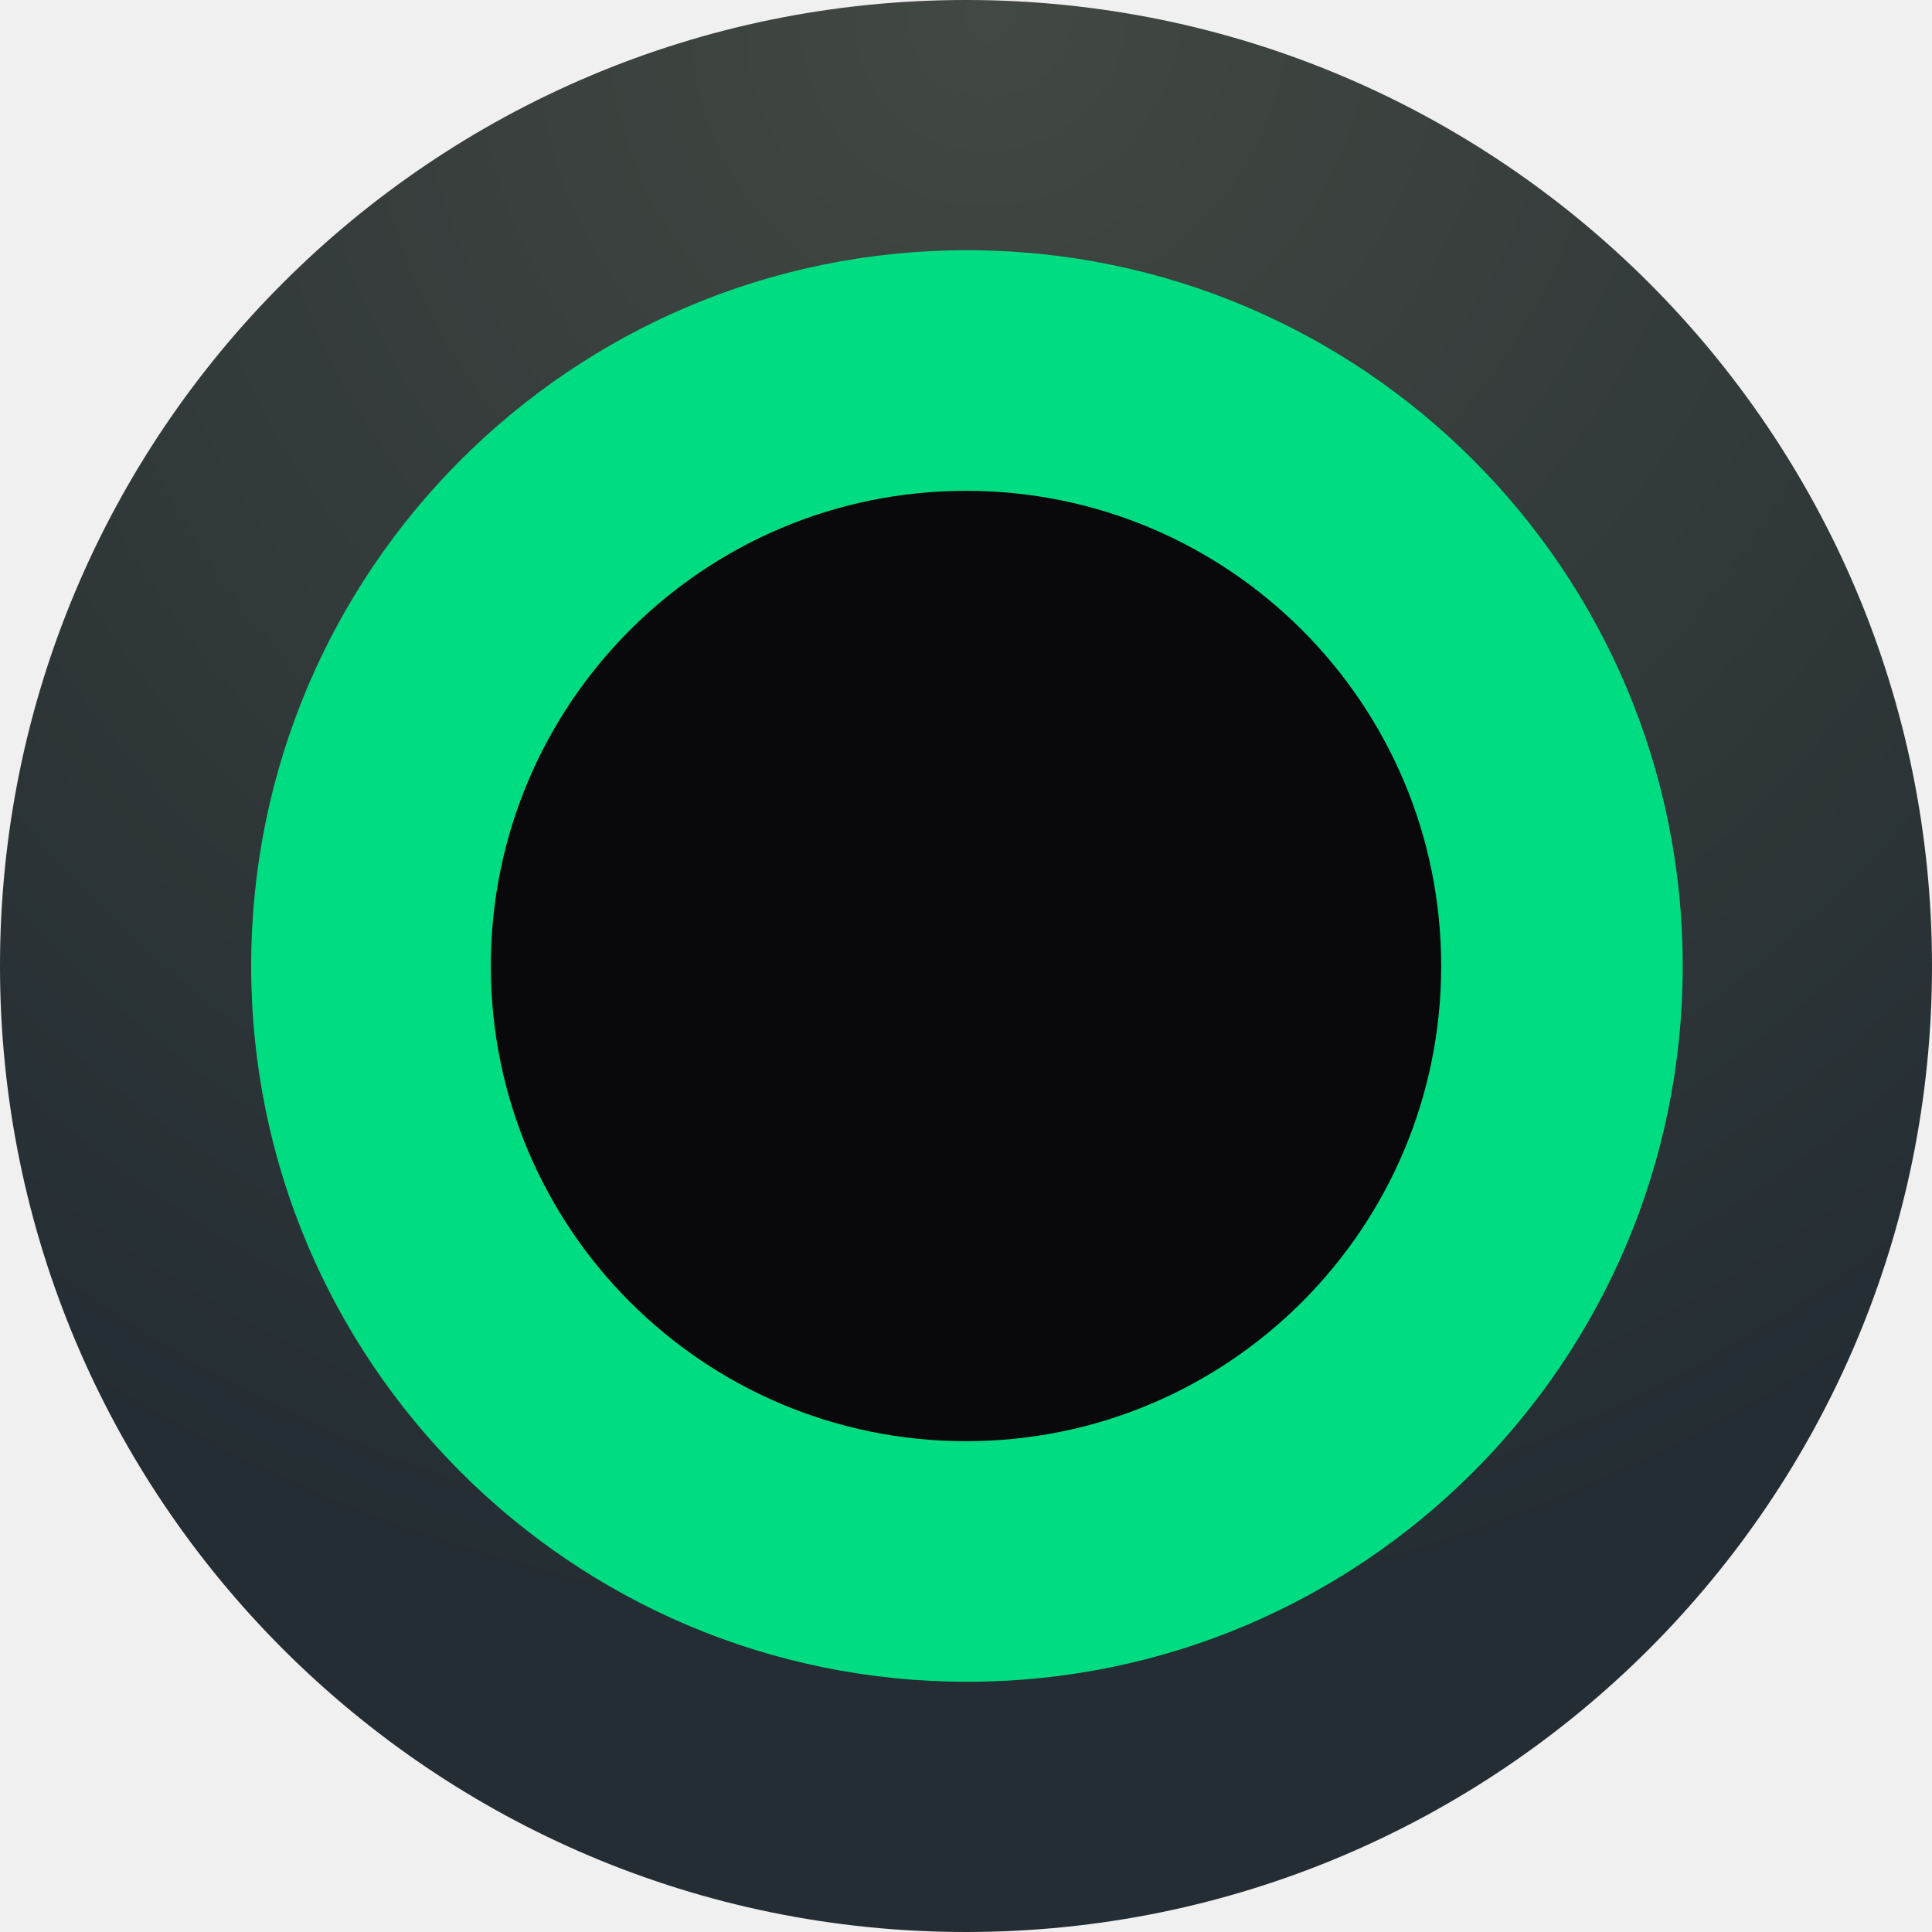
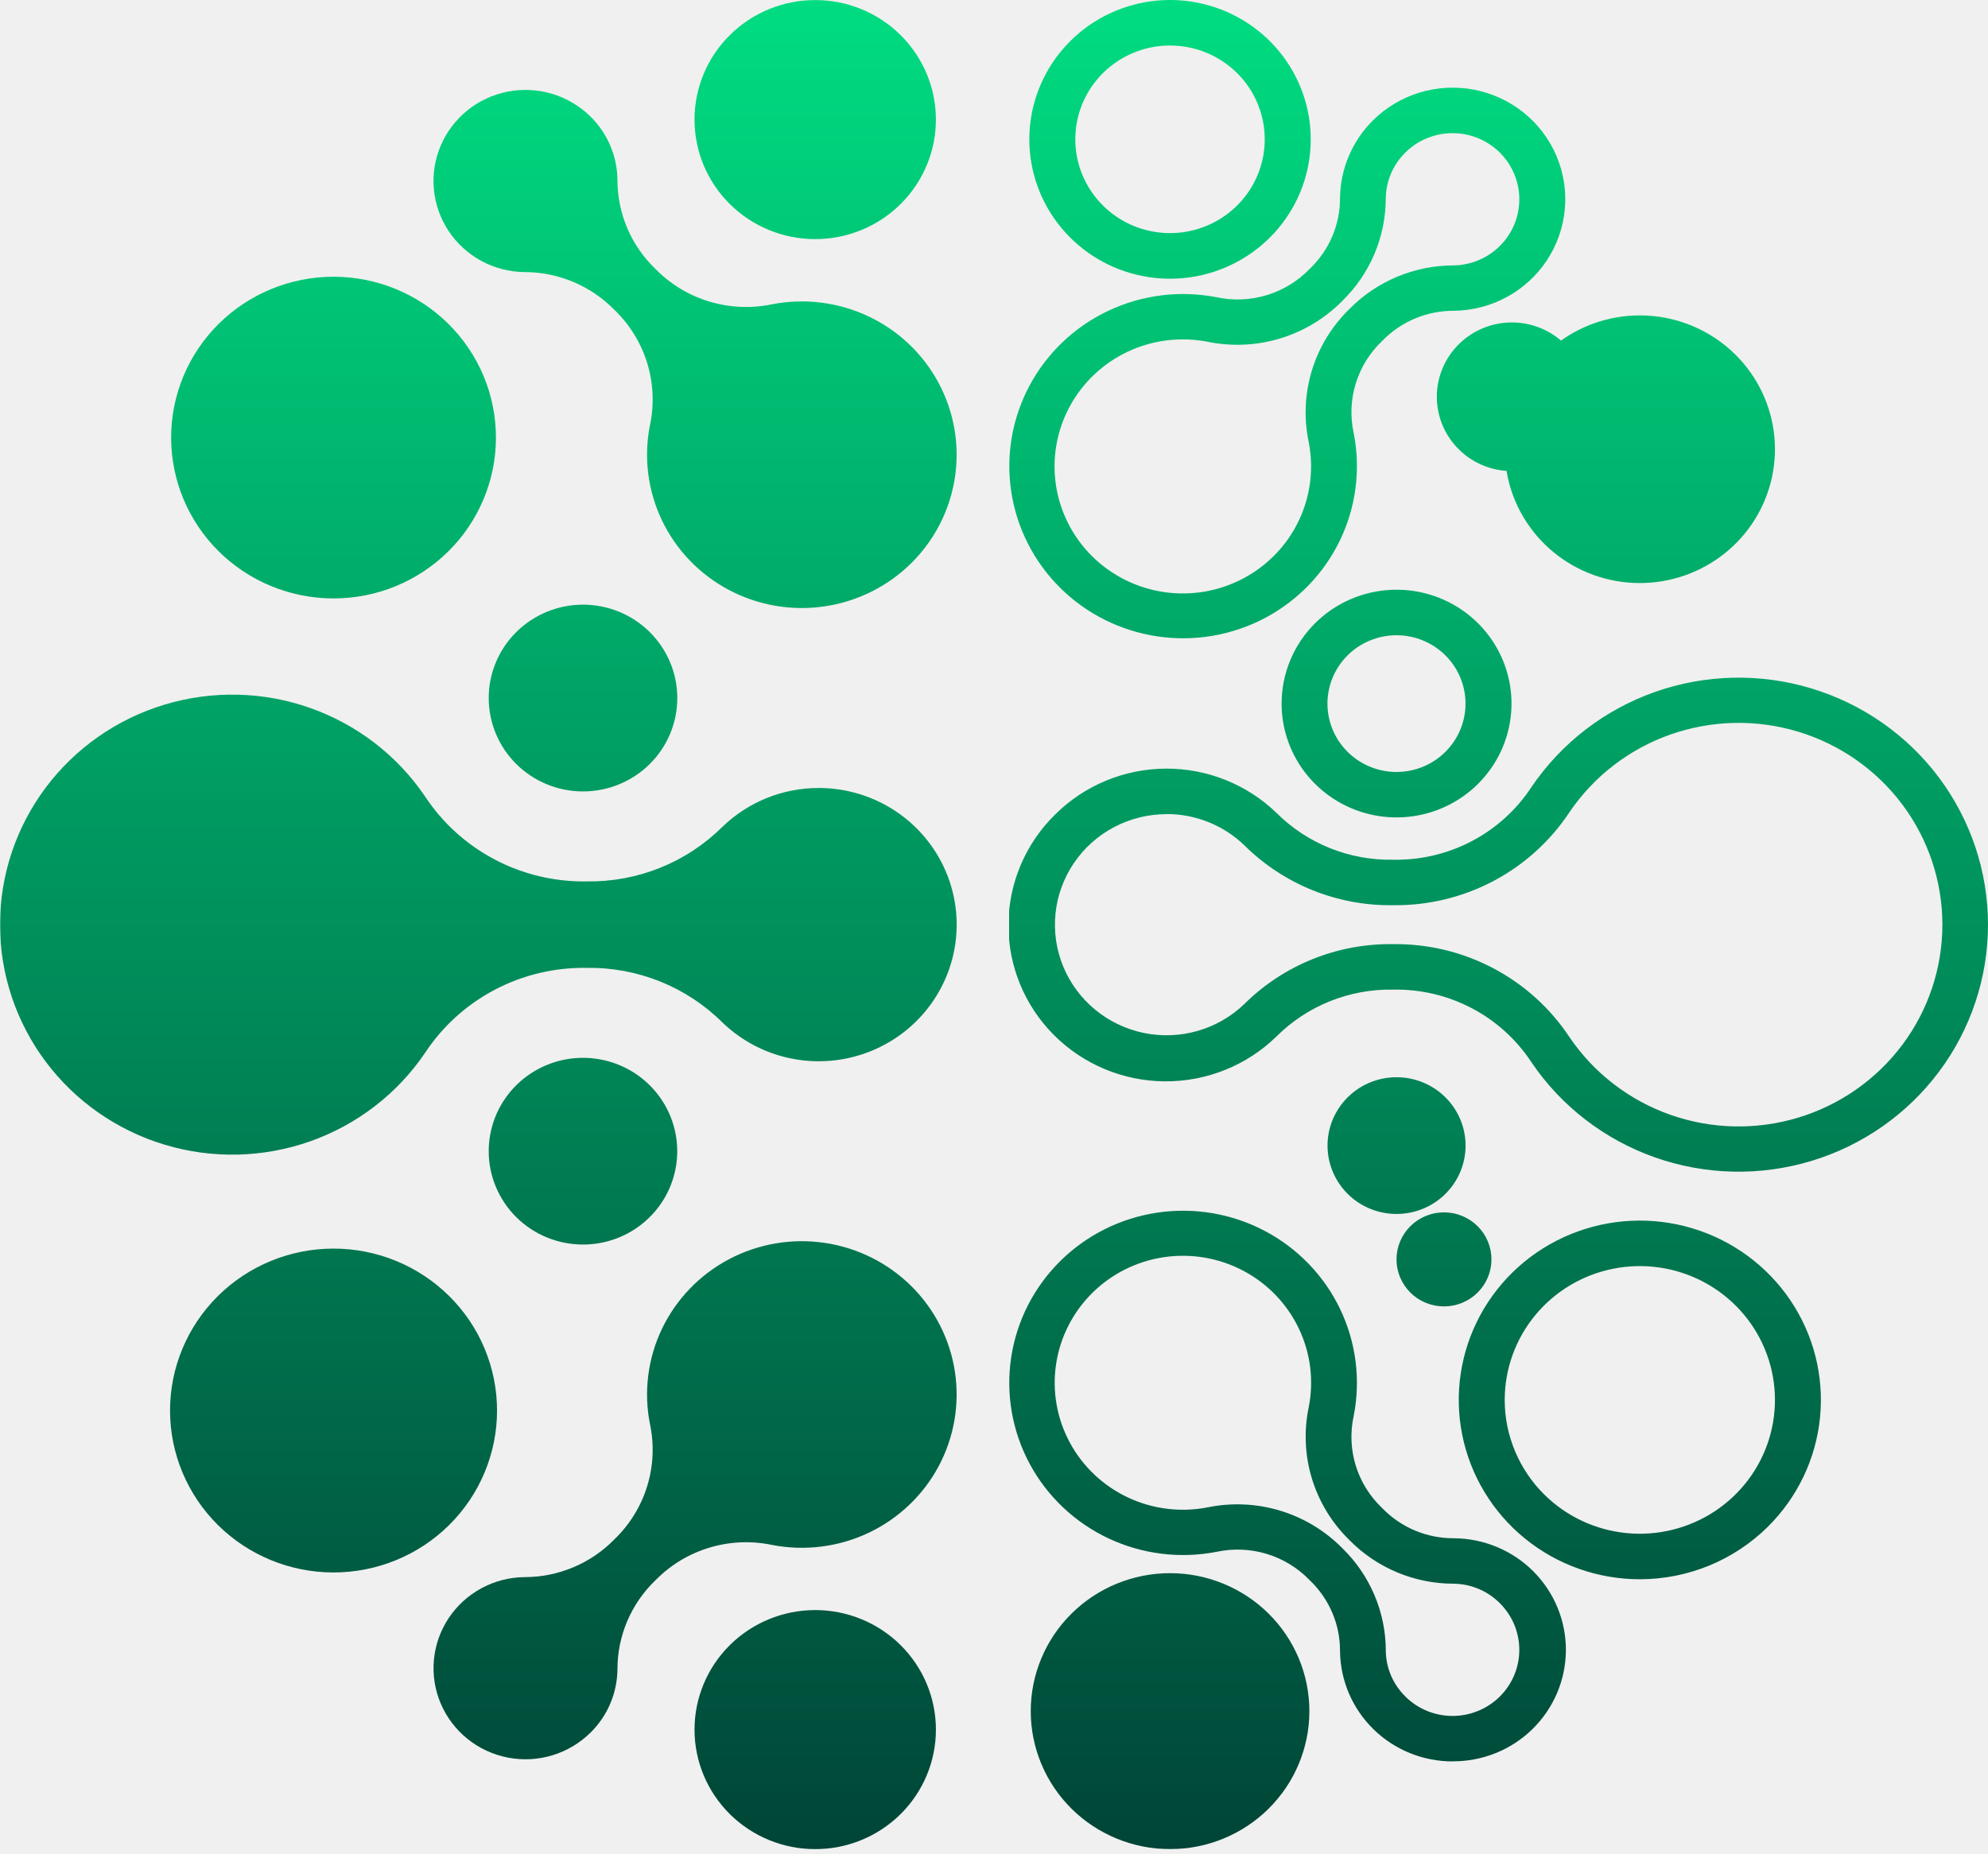
- <svg xmlns="http://www.w3.org/2000/svg" width="300" height="300" viewBox="0 0 300 300" fill="none">
-   <rect width="300" height="300" rx="150" fill="url(#paint0_radial_129_32)" />
-   <circle cx="150.146" cy="149.999" r="111.146" fill="#00DC81" />
-   <circle cx="149.999" cy="150.001" r="73.786" fill="#09090B" />
+ <svg xmlns="http://www.w3.org/2000/svg" width="400" height="373" viewBox="0 0 400 373" fill="none">
+   <mask id="mask0_132_46" style="mask-type:luminance" maskUnits="userSpaceOnUse" x="0" y="0" width="193" height="373">
+     <path d="M117.303 121.687C112.271 121.687 107.446 123.668 103.889 127.193C100.331 130.718 98.332 135.498 98.333 140.483C98.333 145.467 100.332 150.247 103.89 153.772C107.448 157.296 112.274 159.276 117.305 159.276C122.337 159.276 127.163 157.296 130.721 153.772C134.279 150.247 136.278 145.467 136.278 140.483C136.278 135.498 134.28 130.718 130.722 127.193C127.165 123.668 122.339 121.687 117.308 121.687M118.821 23.473C116.677 21.347 114.038 19.775 111.137 18.897C108.236 18.018 105.161 17.86 102.184 18.436C99.206 19.011 96.418 20.303 94.063 22.198C91.708 24.092 89.859 26.531 88.68 29.3C87.5 32.069 87.026 35.082 87.299 38.075C87.572 41.068 88.583 43.949 90.244 46.464C91.905 48.978 94.165 51.05 96.824 52.496C99.483 53.942 102.461 54.718 105.494 54.756C108.866 54.752 112.204 55.419 115.311 56.718C118.417 58.017 121.229 59.921 123.578 62.316L123.633 62.367C126.704 65.323 128.97 69.001 130.219 73.059C131.468 77.117 131.659 81.422 130.775 85.573C129.49 92.062 130.342 98.788 133.208 104.759C136.073 110.731 140.8 115.633 146.691 118.743C152.581 121.852 159.325 123.005 165.927 122.031C172.529 121.056 178.64 118.006 183.36 113.331C188.079 108.655 191.158 102.601 192.142 96.061C193.125 89.521 191.962 82.841 188.823 77.006C185.684 71.17 180.736 66.488 174.707 63.65C168.679 60.811 161.889 59.966 155.339 61.239C151.149 62.113 146.804 61.922 142.709 60.684C138.613 59.446 134.901 57.201 131.917 54.159L131.863 54.109C129.443 51.782 127.521 48.996 126.21 45.918C124.9 42.839 124.228 39.531 124.235 36.191C124.183 31.413 122.242 26.846 118.829 23.47L118.821 23.473ZM67.106 55.694C58.44 55.695 50.129 59.107 44.002 65.178C37.875 71.249 34.433 79.482 34.434 88.067C34.434 96.652 37.878 104.885 44.006 110.955C50.134 117.025 58.445 120.435 67.111 120.435C75.777 120.435 84.088 117.025 90.216 110.955C96.344 104.885 99.787 96.652 99.788 88.067C99.789 79.482 96.347 71.249 90.22 65.178C84.093 59.107 75.782 55.695 67.116 55.694H67.106ZM164.023 0.01C157.583 0.011 151.407 2.546 146.853 7.057C142.3 11.569 139.742 17.688 139.742 24.067C139.743 30.447 142.301 36.566 146.855 41.077C151.41 45.588 157.586 48.122 164.026 48.122C170.466 48.122 176.643 45.588 181.197 41.077C185.751 36.566 188.31 30.447 188.31 24.067C188.311 17.688 185.753 11.569 181.199 7.057C176.646 2.546 170.47 0.011 164.029 0.01H164.023ZM117.303 250.467C121.054 250.466 124.72 249.364 127.839 247.299C130.957 245.234 133.387 242.3 134.822 238.867C136.257 235.434 136.632 231.656 135.9 228.012C135.168 224.368 133.362 221.021 130.709 218.393C128.057 215.766 124.678 213.977 120.999 213.252C117.32 212.527 113.507 212.899 110.042 214.321C106.576 215.743 103.614 218.15 101.53 221.24C99.446 224.329 98.334 227.961 98.333 231.677C98.333 234.144 98.823 236.588 99.777 238.868C100.73 241.148 102.127 243.219 103.889 244.964C105.651 246.709 107.742 248.093 110.044 249.037C112.345 249.981 114.812 250.466 117.303 250.466L117.303 250.467ZM118.82 348.684C116.676 350.809 114.037 352.38 111.136 353.257C108.236 354.135 105.161 354.292 102.184 353.716C99.208 353.14 96.419 351.848 94.065 349.954C91.711 348.059 89.863 345.62 88.684 342.852C87.505 340.084 87.031 337.07 87.303 334.078C87.576 331.085 88.587 328.205 90.247 325.691C91.908 323.176 94.167 321.105 96.826 319.658C99.484 318.212 102.461 317.435 105.494 317.397C108.866 317.403 112.204 316.737 115.311 315.439C118.418 314.141 121.229 312.237 123.578 309.841L123.632 309.786C126.704 306.831 128.969 303.153 130.218 299.096C131.467 295.039 131.659 290.735 130.775 286.585C129.49 280.097 130.342 273.371 133.208 267.399C136.073 261.427 140.8 256.525 146.691 253.415C152.581 250.306 159.325 249.153 165.927 250.128C172.529 251.102 178.64 254.152 183.36 258.827C188.079 263.503 191.158 269.557 192.142 276.097C193.125 282.637 191.962 289.317 188.823 295.153C185.684 300.988 180.736 305.67 174.707 308.509C168.679 311.347 161.889 312.192 155.339 310.919C151.149 310.043 146.804 310.233 142.708 311.471C138.612 312.709 134.9 314.955 131.917 317.999L131.863 318.049C129.443 320.376 127.521 323.161 126.211 326.238C124.901 329.316 124.229 332.623 124.235 335.963C124.182 340.74 122.241 345.307 118.829 348.684L118.82 348.684ZM67.106 316.459C58.381 316.458 50.014 313.023 43.846 306.911C37.677 300.799 34.212 292.51 34.213 283.868C34.213 275.225 37.679 266.936 43.849 260.825C50.018 254.714 58.386 251.281 67.11 251.281C75.835 251.281 84.202 254.714 90.372 260.825C96.541 266.936 100.007 275.225 100.008 283.868C100.009 292.51 96.544 300.799 90.375 306.911C84.206 313.023 75.84 316.458 67.115 316.459H67.106ZM164.023 372.143C157.583 372.142 151.407 369.606 146.853 365.094C142.3 360.583 139.742 354.463 139.742 348.083C139.743 341.703 142.302 335.585 146.856 331.074C151.411 326.563 157.587 324.028 164.028 324.028C170.468 324.028 176.645 326.563 181.199 331.074C185.753 335.585 188.312 341.703 188.313 348.083C188.314 354.463 185.756 360.583 181.202 365.094C176.649 369.606 170.473 372.142 164.032 372.143H164.023ZM164.727 158.582C169.277 158.581 173.758 159.688 177.774 161.806C181.791 163.924 185.22 166.987 187.761 170.726C190.301 174.465 191.875 178.766 192.343 183.249C192.812 187.733 192.16 192.261 190.447 196.437C188.733 200.612 186.01 204.306 182.516 207.194C179.023 210.081 174.866 212.074 170.412 212.996C165.959 213.919 161.344 213.742 156.976 212.483C152.607 211.223 148.618 208.919 145.359 205.773C141.789 202.224 137.534 199.423 132.849 197.535C128.163 195.648 123.142 194.713 118.085 194.787H117.971C111.544 194.692 105.198 196.21 99.524 199.201C93.85 202.192 89.034 206.558 85.523 211.891C79.94 220.128 71.832 226.37 62.396 229.697C52.96 233.024 42.695 233.259 33.113 230.368C23.532 227.477 15.142 221.613 9.18 213.64C3.218 205.667 0 196.008 0 186.086C0 176.164 3.218 166.505 9.18 158.532C15.142 150.559 23.532 144.695 33.113 141.804C42.695 138.913 52.96 139.149 62.396 142.475C71.832 145.802 79.94 152.044 85.523 160.281C89.034 165.614 93.851 169.979 99.525 172.97C105.199 175.961 111.544 177.479 117.971 177.385H118.085C123.142 177.457 128.163 176.522 132.848 174.635C137.533 172.747 141.788 169.946 145.359 166.397C150.537 161.382 157.494 158.577 164.736 158.583L164.727 158.582Z" fill="white" />
+   </mask>
+   <g mask="url(#mask0_132_46)">
+     <path d="M195.547 0.01H0.044V372.145H195.547V0.01Z" fill="url(#paint0_linear_132_46)" />
+   </g>
+   <mask id="mask1_132_46" style="mask-type:luminance" maskUnits="userSpaceOnUse" x="202" y="0" width="198" height="373">
+     <path d="M264.635 125.398C268.418 121.648 273.396 119.314 278.722 118.792C284.047 118.271 289.391 119.595 293.841 122.539C298.291 125.483 301.574 129.865 303.128 134.938C304.683 140.01 304.413 145.46 302.366 150.358C300.319 155.256 296.621 159.3 291.901 161.799C287.182 164.299 281.734 165.1 276.485 164.066C271.236 163.032 266.512 160.227 263.117 156.129C259.722 152.031 257.867 146.893 257.867 141.592C257.867 135.519 260.302 129.694 264.635 125.398ZM280.987 127.843C277.774 127.842 274.659 128.945 272.175 130.964C269.691 132.983 267.99 135.793 267.362 138.914C266.735 142.036 267.219 145.277 268.734 148.085C270.248 150.892 272.698 153.093 275.667 154.311C278.636 155.53 281.939 155.691 285.014 154.767C288.089 153.843 290.746 151.892 292.531 149.245C294.316 146.598 295.12 143.42 294.805 140.252C294.49 137.084 293.076 134.123 290.804 131.872C288.2 129.293 284.669 127.844 280.987 127.843V127.843ZM282.774 30.703C280.28 33.142 278.861 36.458 278.825 39.929C278.821 43.778 278.042 47.586 276.536 51.133C275.029 54.679 272.825 57.894 270.051 60.587L270.001 60.637C266.548 64.124 262.267 66.697 257.55 68.121C252.832 69.545 247.83 69.773 243.001 68.786C237.572 67.722 231.941 68.415 226.94 70.763C221.938 73.111 217.831 76.989 215.225 81.826C212.618 86.662 211.65 92.2 212.464 97.623C213.277 103.046 215.829 108.067 219.742 111.944C223.656 115.82 228.724 118.348 234.198 119.154C239.672 119.96 245.263 119.002 250.146 116.42C255.028 113.838 258.943 109.769 261.313 104.815C263.684 99.861 264.383 94.283 263.309 88.905C262.312 84.121 262.543 79.166 263.98 74.494C265.417 69.822 268.015 65.582 271.536 62.163L271.586 62.113C274.305 59.364 277.549 57.179 281.129 55.686C284.71 54.193 288.554 53.421 292.439 53.416C294.641 53.387 296.802 52.823 298.732 51.773C300.662 50.723 302.302 49.219 303.507 47.393C304.712 45.568 305.446 43.477 305.645 41.304C305.843 39.132 305.499 36.944 304.643 34.934C303.787 32.925 302.446 31.154 300.737 29.778C299.028 28.402 297.004 27.464 294.843 27.045C292.682 26.626 290.45 26.74 288.344 27.376C286.238 28.012 284.322 29.152 282.764 30.694L282.774 30.703ZM276.239 24.234C278.864 21.628 282.096 19.701 285.649 18.624C289.203 17.546 292.97 17.351 296.618 18.056C300.266 18.76 303.683 20.342 306.568 22.663C309.453 24.984 311.718 27.972 313.163 31.363C314.608 34.755 315.189 38.447 314.854 42.114C314.519 45.781 313.28 49.31 311.244 52.39C309.209 55.47 306.44 58.007 303.181 59.778C299.923 61.548 296.274 62.498 292.558 62.543C289.865 62.527 287.197 63.055 284.716 64.095C282.236 65.135 279.995 66.664 278.131 68.59L278.081 68.639C275.611 70.986 273.789 73.921 272.79 77.164C271.791 80.406 271.647 83.848 272.373 87.162C273.812 94.446 272.851 101.996 269.631 108.699C266.412 115.401 261.104 120.902 254.49 124.391C247.877 127.88 240.307 129.172 232.896 128.077C225.485 126.983 218.624 123.559 213.326 118.31C208.028 113.061 204.571 106.266 203.466 98.924C202.361 91.582 203.665 84.083 207.187 77.532C210.709 70.98 216.262 65.722 223.029 62.533C229.795 59.344 237.416 58.392 244.77 59.818C248.114 60.536 251.588 60.393 254.861 59.404C258.134 58.414 261.097 56.609 263.466 54.163L263.516 54.113C265.46 52.267 267.004 50.047 268.054 47.59C269.104 45.132 269.637 42.489 269.622 39.821C269.699 33.971 272.072 28.38 276.239 24.234H276.239ZM304.189 64.892C300.185 64.895 296.346 66.474 293.516 69.28C290.687 72.086 289.098 75.891 289.099 79.857C289.101 83.824 290.693 87.627 293.524 90.431C296.356 93.236 300.196 94.811 304.2 94.811C308.204 94.811 312.045 93.236 314.876 90.431C317.708 87.627 319.3 83.824 319.301 79.857C319.303 75.891 317.714 72.086 314.884 69.28C312.055 66.474 308.216 64.895 304.212 64.892H304.189ZM329.946 63.475C323.656 63.476 317.561 65.637 312.699 69.591C307.838 73.544 304.51 79.045 303.284 85.156C302.057 91.268 303.008 97.611 305.974 103.106C308.939 108.601 313.736 112.907 319.548 115.291C325.359 117.675 331.825 117.989 337.844 116.179C343.863 114.37 349.062 110.549 352.556 105.368C356.05 100.187 357.622 93.966 357.005 87.765C356.388 81.564 353.62 75.767 349.172 71.362C346.647 68.861 343.65 66.877 340.351 65.524C337.052 64.171 333.517 63.475 329.946 63.475H329.946ZM215.397 8.217C220.028 3.628 226.123 0.772 232.641 0.135C239.16 -0.501 245.699 1.121 251.146 4.725C256.592 8.33 260.609 13.694 262.511 19.903C264.412 26.112 264.082 32.783 261.576 38.778C259.069 44.772 254.542 49.721 248.765 52.78C242.989 55.839 236.32 56.819 229.896 55.553C223.472 54.287 217.689 50.854 213.534 45.838C209.378 40.822 207.107 34.534 207.107 28.046C207.107 20.609 210.089 13.476 215.397 8.217ZM235.414 9.158C231.006 9.159 226.734 10.674 223.326 13.445C219.919 16.216 217.586 20.071 216.727 24.355C215.867 28.638 216.533 33.084 218.611 36.936C220.689 40.787 224.051 43.806 228.124 45.477C232.197 47.149 236.729 47.37 240.947 46.102C245.166 44.835 248.811 42.158 251.261 38.528C253.711 34.897 254.814 30.537 254.383 26.191C253.952 21.845 252.014 17.781 248.897 14.692C247.127 12.937 245.025 11.545 242.712 10.596C240.398 9.646 237.918 9.158 235.414 9.158ZM271.171 240.276C273.442 242.528 276.431 243.93 279.629 244.244C282.827 244.557 286.035 243.762 288.708 241.995C291.38 240.227 293.352 237.596 294.285 234.55C295.219 231.504 295.058 228.232 293.829 225.291C292.6 222.349 290.38 219.921 287.546 218.42C284.712 216.919 281.441 216.437 278.289 217.058C275.137 217.678 272.3 219.362 270.261 221.823C268.222 224.284 267.108 227.368 267.108 230.552C267.108 234.198 268.569 237.696 271.171 240.276ZM280.987 253.459C280.989 255.968 281.997 258.374 283.789 260.148C285.581 261.921 288.011 262.917 290.544 262.916C293.077 262.915 295.506 261.918 297.297 260.143C299.088 258.368 300.094 255.962 300.094 253.452C300.094 250.943 299.088 248.536 297.297 246.762C295.506 244.987 293.077 243.989 290.544 243.988C288.011 243.988 285.581 244.983 283.789 246.757C281.997 248.53 280.989 250.936 280.987 253.445V253.459ZM292.266 354.487C286.304 354.486 280.583 352.156 276.344 348.003C272.105 343.85 269.69 338.21 269.621 332.304C269.638 329.636 269.105 326.992 268.055 324.535C267.005 322.077 265.461 319.858 263.515 318.012L263.465 317.962C261.096 315.516 258.134 313.711 254.861 312.722C251.588 311.732 248.113 311.589 244.769 312.308C237.414 313.734 229.792 312.783 223.024 309.594C216.257 306.405 210.702 301.147 207.179 294.595C203.656 288.043 202.35 280.543 203.455 273.2C204.56 265.857 208.016 259.06 213.315 253.81C218.613 248.56 225.474 245.135 232.886 244.04C240.298 242.944 247.87 244.236 254.485 247.725C261.099 251.214 266.408 256.715 269.629 263.419C272.849 270.122 273.811 277.673 272.372 284.959C271.646 288.272 271.789 291.714 272.788 294.956C273.788 298.199 275.609 301.133 278.08 303.479L278.13 303.529C279.994 305.455 282.235 306.985 284.716 308.025C287.196 309.065 289.864 309.593 292.558 309.578C295.533 309.597 298.476 310.196 301.217 311.342C303.959 312.487 306.446 314.156 308.536 316.254C310.626 318.351 312.279 320.836 313.4 323.567C314.521 326.297 315.088 329.219 315.069 332.167C315.05 335.114 314.444 338.029 313.288 340.745C312.132 343.461 310.447 345.924 308.329 347.995C306.212 350.066 303.703 351.703 300.947 352.813C298.191 353.924 295.241 354.486 292.265 354.466L292.266 354.487ZM282.774 341.44C284.021 342.675 285.501 343.655 287.13 344.323C288.759 344.992 290.505 345.336 292.268 345.336C294.031 345.336 295.777 344.992 297.406 344.323C299.035 343.655 300.516 342.675 301.762 341.44C303.009 340.205 303.998 338.739 304.673 337.125C305.348 335.511 305.695 333.781 305.695 332.035C305.695 330.288 305.348 328.558 304.673 326.945C303.998 325.331 303.009 323.865 301.762 322.63C299.301 320.159 295.952 318.754 292.448 318.722C288.564 318.717 284.719 317.946 281.139 316.452C277.558 314.959 274.314 312.775 271.595 310.026L271.545 309.976C268.025 306.555 265.427 302.315 263.989 297.642C262.552 292.969 262.322 288.014 263.319 283.23C264.39 277.854 263.688 272.28 261.317 267.329C258.946 262.379 255.032 258.314 250.152 255.735C245.272 253.156 239.684 252.199 234.213 253.006C228.742 253.812 223.678 256.339 219.767 260.214C215.856 264.089 213.306 269.107 212.493 274.527C211.68 279.946 212.647 285.482 215.252 290.315C217.856 295.149 221.96 299.026 226.958 301.373C231.956 303.721 237.583 304.415 243.01 303.353C247.839 302.366 252.841 302.594 257.558 304.018C262.275 305.442 266.556 308.015 270.009 311.502L270.06 311.552C272.834 314.245 275.039 317.459 276.545 321.006C278.052 324.553 278.83 328.361 278.834 332.209C278.868 335.68 280.288 338.995 282.783 341.432L282.774 341.44ZM310.725 300.782C315.173 305.187 321.025 307.928 327.285 308.538C333.545 309.148 339.824 307.589 345.053 304.127C350.283 300.665 354.139 295.513 355.964 289.551C357.789 283.588 357.471 277.183 355.063 271.427C352.656 265.67 348.308 260.919 342.761 257.982C337.214 255.045 330.81 254.105 324.641 255.321C318.472 256.537 312.92 259.834 308.93 264.65C304.94 269.467 302.759 275.505 302.759 281.736C302.759 285.273 303.463 288.776 304.83 292.044C306.196 295.312 308.199 298.281 310.725 300.782ZM329.946 317.827C321.518 317.827 313.35 314.932 306.834 309.635C300.318 304.338 295.858 296.967 294.214 288.778C292.569 280.589 293.842 272.088 297.815 264.724C301.788 257.36 308.216 251.589 316.004 248.393C323.791 245.198 332.455 244.776 340.521 247.2C348.587 249.623 355.555 254.743 360.238 261.685C364.921 268.628 367.029 276.964 366.203 285.274C365.377 293.583 361.668 301.352 355.708 307.256C348.876 314.024 339.609 317.827 329.946 317.827L329.946 317.827ZM221.951 357.457C225.07 360.547 229.174 362.469 233.564 362.897C237.954 363.325 242.358 362.232 246.025 359.804C249.693 357.376 252.397 353.764 253.677 349.582C254.957 345.4 254.734 340.908 253.046 336.872C251.357 332.835 248.308 329.502 244.418 327.443C240.528 325.383 236.037 324.724 231.711 325.576C227.385 326.429 223.491 328.741 220.692 332.119C217.894 335.497 216.365 339.731 216.365 344.101C216.365 346.581 216.858 349.038 217.817 351.33C218.775 353.621 220.18 355.704 221.951 357.457ZM235.434 372.139C242.867 372.137 249.996 369.209 255.251 364.001C260.506 358.793 263.457 351.73 263.456 344.366C263.455 337.002 260.501 329.94 255.244 324.734C249.988 319.527 242.858 316.602 235.425 316.602C227.991 316.602 220.862 319.527 215.605 324.734C210.348 329.94 207.394 337.002 207.393 344.366C207.392 351.73 210.343 358.793 215.598 364.001C220.854 369.209 227.982 372.137 235.415 372.139H235.434ZM212.335 163.888C218.223 158.045 226.199 154.738 234.533 154.686C242.867 154.633 250.886 157.839 256.848 163.608C259.906 166.657 263.555 169.063 267.575 170.68C271.595 172.298 275.904 173.094 280.242 173.021H280.352C285.861 173.119 291.304 171.825 296.168 169.263C301.033 166.701 305.158 162.953 308.157 158.374C314.154 149.529 322.861 142.827 332.994 139.255C343.128 135.683 354.152 135.432 364.441 138.537C374.73 141.642 383.74 147.94 390.142 156.502C396.544 165.064 400 175.437 400 186.092C400 196.747 396.544 207.12 390.142 215.682C383.74 224.244 374.73 230.542 364.441 233.647C354.152 236.752 343.128 236.501 332.994 232.929C322.861 229.357 314.154 222.655 308.157 213.81C305.159 209.23 301.033 205.482 296.169 202.919C291.304 200.356 285.861 199.062 280.352 199.16H280.242C275.904 199.089 271.596 199.886 267.576 201.504C263.556 203.122 259.907 205.528 256.848 208.577C250.866 214.424 242.784 217.678 234.38 217.622C225.976 217.567 217.938 214.206 212.035 208.28C206.133 202.354 202.848 194.348 202.904 186.022C202.96 177.697 206.352 169.735 212.335 163.888L212.335 163.888ZM234.728 163.848C231.046 163.847 227.42 164.743 224.17 166.456C220.92 168.17 218.144 170.649 216.088 173.675C214.033 176.701 212.759 180.181 212.38 183.81C212.002 187.438 212.529 191.103 213.916 194.481C215.303 197.86 217.508 200.849 220.335 203.186C223.163 205.522 226.527 207.134 230.131 207.88C233.736 208.626 237.47 208.482 241.005 207.462C244.54 206.442 247.768 204.576 250.404 202.03C254.313 198.156 258.965 195.096 264.086 193.031C269.208 190.967 274.695 189.939 280.224 190.009H280.333C287.355 189.927 294.285 191.599 300.483 194.871C306.68 198.143 311.945 202.909 315.792 208.729C320.691 215.955 327.803 221.432 336.082 224.35C344.36 227.269 353.366 227.475 361.771 224.939C370.177 222.403 377.538 217.258 382.768 210.264C387.998 203.269 390.822 194.795 390.822 186.091C390.822 177.386 387.998 168.912 382.768 161.918C377.538 154.923 370.177 149.779 361.771 147.242C353.366 144.706 344.36 144.912 336.082 147.831C327.803 150.75 320.691 156.226 315.792 163.452C311.946 169.273 306.68 174.039 300.483 177.311C294.285 180.583 287.356 182.255 280.333 182.174H280.224C274.694 182.244 269.207 181.217 264.085 179.151C258.964 177.086 254.312 174.025 250.404 170.149C246.219 166.097 240.599 163.828 234.747 163.829L234.728 163.848Z" fill="white" />
+   </mask>
+   <g mask="url(#mask1_132_46)">
+     <path d="M400.005 0H203.035V372.135H400.005V0Z" fill="url(#paint1_linear_132_46)" />
+   </g>
  <defs>
-     <radialGradient id="paint0_radial_129_32" cx="0" cy="0" r="1" gradientTransform="matrix(2.3695 251.491 -251.491 5.13036 152.421 3.63821)" gradientUnits="userSpaceOnUse">
-       <stop offset="0" stop-color="#424842" />
-       <stop offset="1" stop-color="#242D33" />
-     </radialGradient>
+     <linearGradient id="paint0_linear_132_46" x1="97.795" y1="0.01" x2="97.795" y2="372.145" gradientUnits="userSpaceOnUse">
+       <stop stop-color="#00DC81" />
+       <stop offset="1" stop-color="#004537" />
+     </linearGradient>
+     <linearGradient id="paint1_linear_132_46" x1="301.52" y1="0" x2="301.52" y2="372.135" gradientUnits="userSpaceOnUse">
+       <stop stop-color="#00DC81" />
+       <stop offset="1" stop-color="#004537" />
+     </linearGradient>
  </defs>
</svg>
